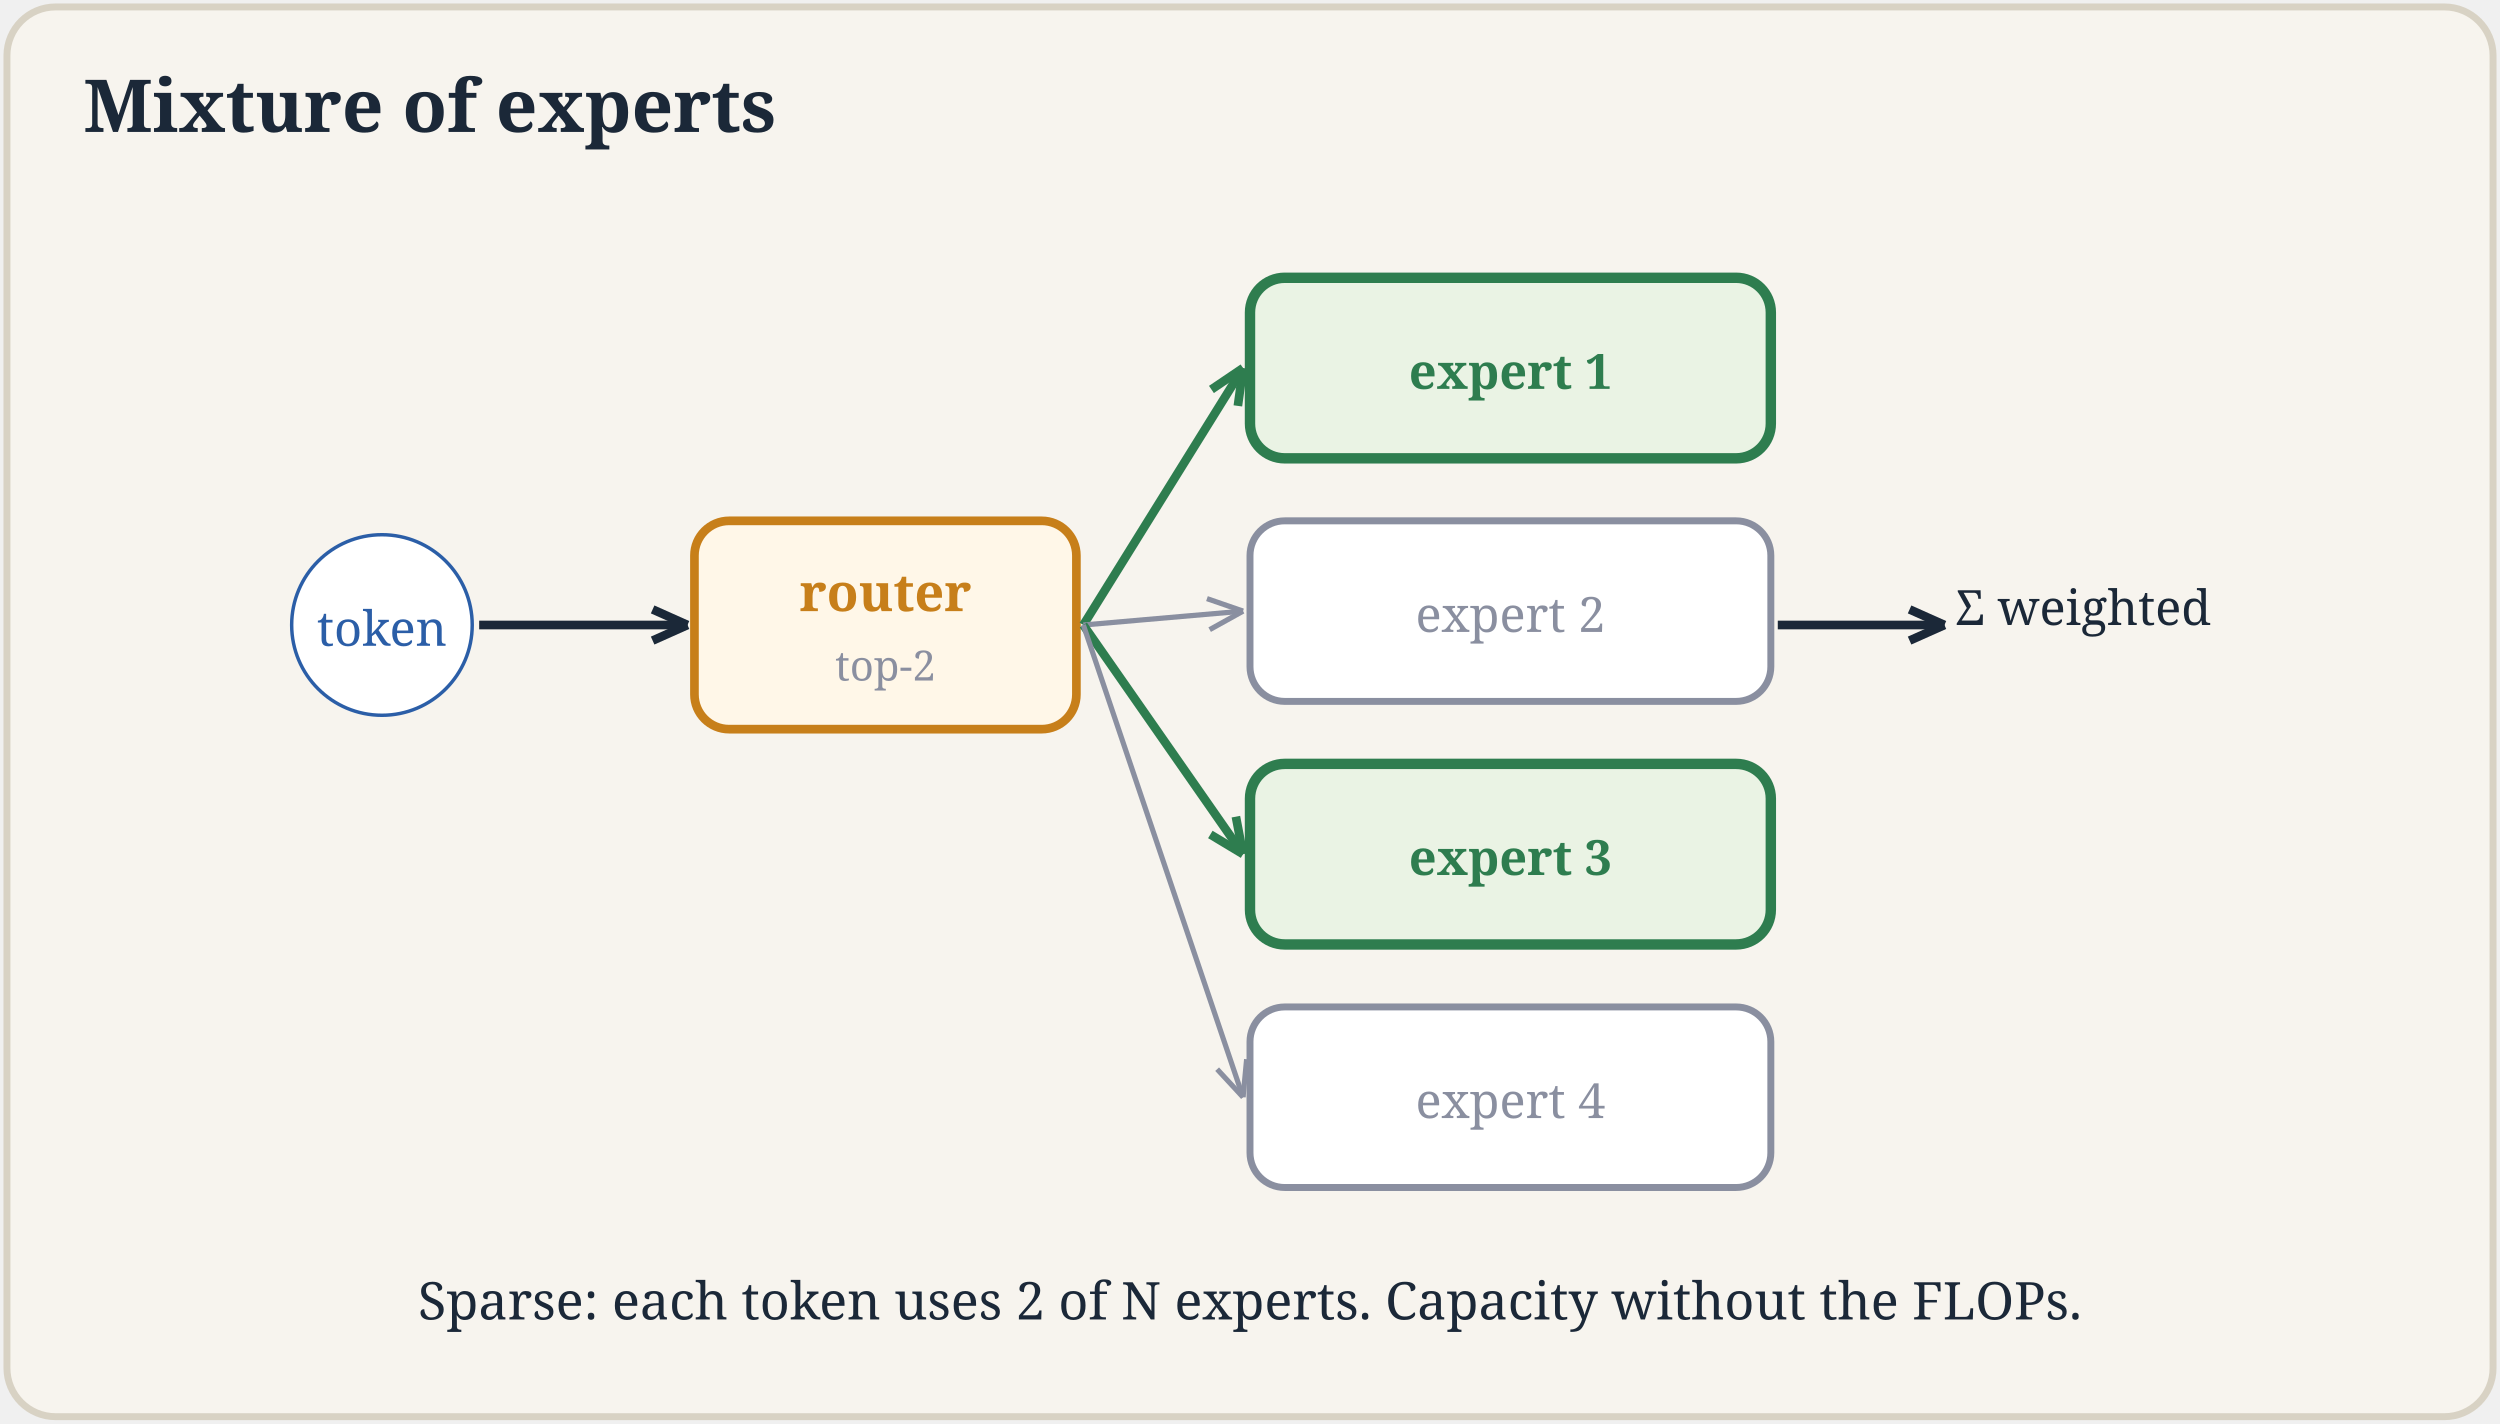
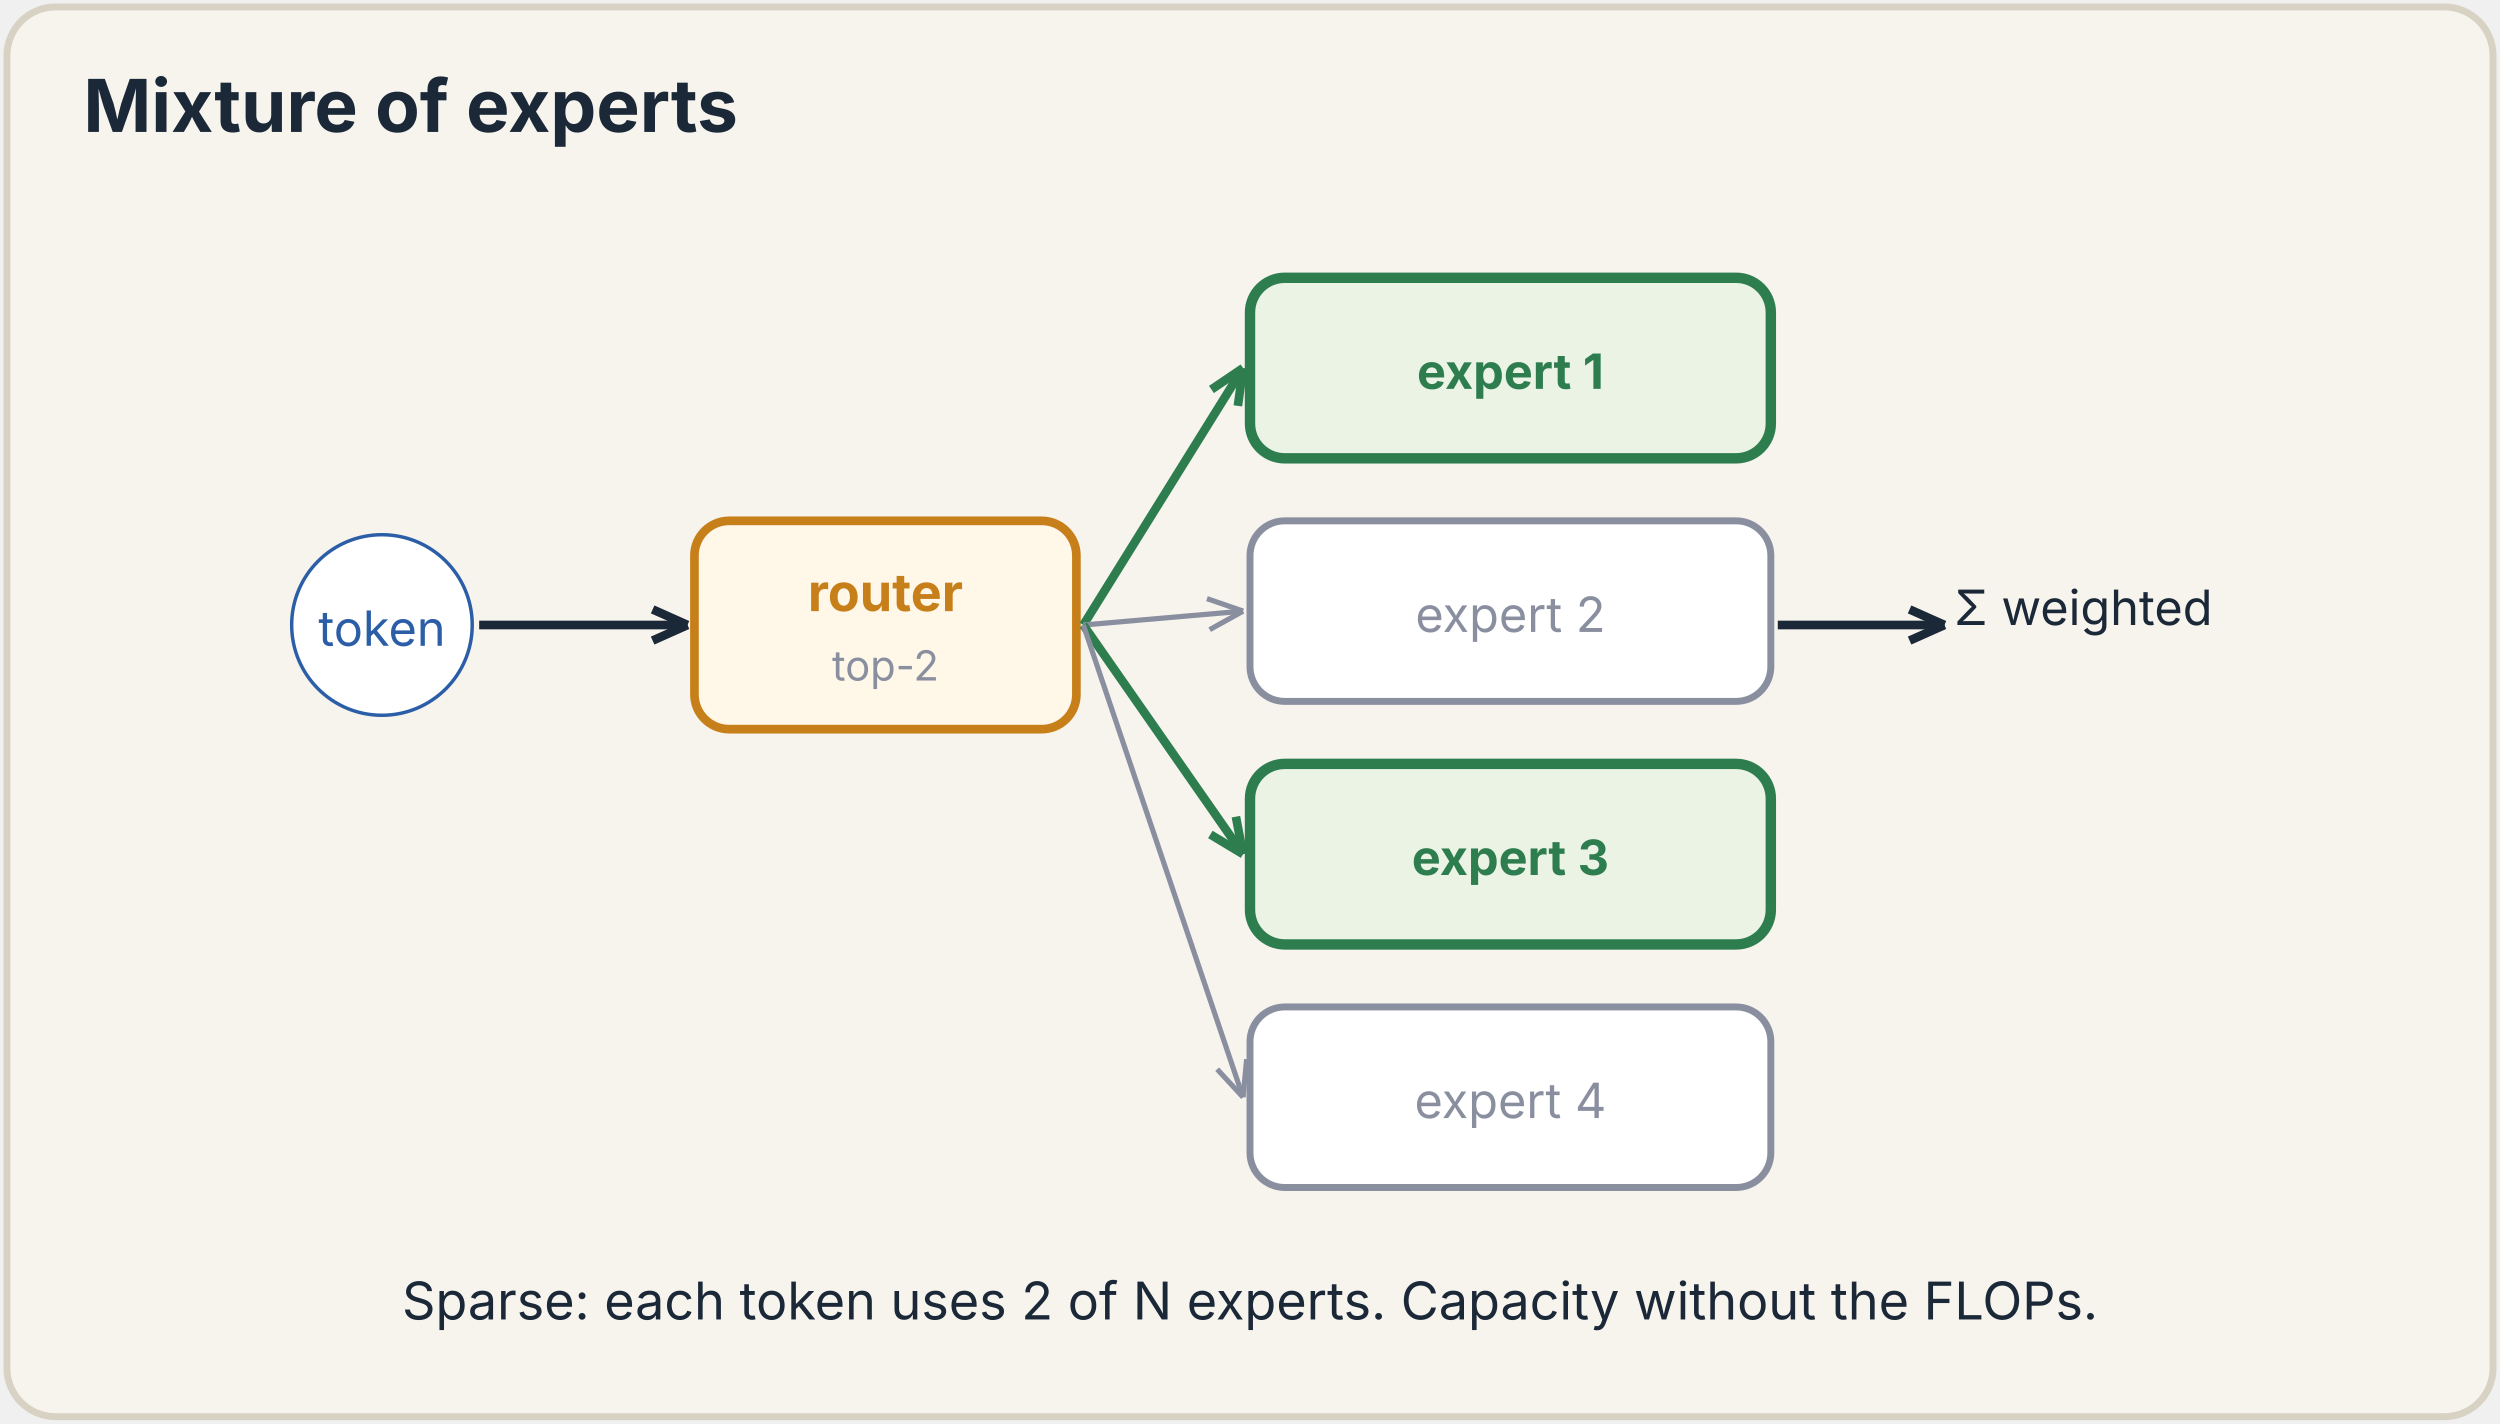
- <svg xmlns="http://www.w3.org/2000/svg" viewBox="0 0 720 410" font-family="Georgia, serif">
+ <svg xmlns="http://www.w3.org/2000/svg" viewBox="0 0 720 410" font-family="Anthropic Sans, Inter, 'Source Sans 3', 'IBM Plex Sans', sans-serif">
  <rect x="2" y="2" width="716" height="406" rx="14" fill="#F7F4EE" stroke="#D8D2C4" stroke-width="2" />
  <text x="24" y="38" font-size="21" font-weight="bold" fill="#1B2838">Mixture of experts</text>
  <circle cx="110" cy="180" r="26" fill="#FFFFFF" stroke="#2B5EA7" />
  <text x="110" y="186" font-size="14" fill="#2B5EA7" text-anchor="middle">token</text>
  <rect x="200" y="150" width="110" height="60" rx="10" fill="#FFF7E8" stroke="#C77F1A" stroke-width="2.5" />
  <text x="255" y="176" font-size="15" fill="#C77F1A" text-anchor="middle" font-weight="bold">router</text>
  <text x="255" y="196" font-size="12" fill="#8A8FA0" text-anchor="middle">top-2</text>
  <line x1="138" y1="180" x2="198" y2="180" stroke="#1B2838" stroke-width="2.5" />
  <line x1="198" y1="180" x2="187.956" y2="175.515" stroke="#1B2838" stroke-width="2.5" />
  <line x1="198" y1="180" x2="187.956" y2="184.485" stroke="#1B2838" stroke-width="2.5" />
  <rect x="360" y="80" width="150" height="52" rx="10" fill="#EAF3E4" stroke="#2E7D4F" stroke-width="3" />
  <text x="435" y="112" font-size="14" fill="#2E7D4F" text-anchor="middle" font-weight="bold">expert 1</text>
  <line x1="312" y1="180" x2="358" y2="106" stroke="#2E7D4F" stroke-width="2.5" />
  <line x1="358" y1="106" x2="348.888" y2="112.162" stroke="#2E7D4F" stroke-width="2.5" />
  <line x1="358" y1="106" x2="356.507" y2="116.898" stroke="#2E7D4F" stroke-width="2.5" />
  <rect x="360" y="150" width="150" height="52" rx="10" fill="#FFFFFF" stroke="#8A8FA0" stroke-width="2" />
  <text x="435" y="182" font-size="14" fill="#8A8FA0" text-anchor="middle">expert 2</text>
  <line x1="312" y1="180" x2="358" y2="176" stroke="#8A8FA0" stroke-width="1.5" />
  <line x1="358" y1="176" x2="347.605" y2="172.402" stroke="#8A8FA0" stroke-width="1.5" />
  <line x1="358" y1="176" x2="348.382" y2="181.339" stroke="#8A8FA0" stroke-width="1.5" />
  <rect x="360" y="220" width="150" height="52" rx="10" fill="#EAF3E4" stroke="#2E7D4F" stroke-width="3" />
  <text x="435" y="252" font-size="14" fill="#2E7D4F" text-anchor="middle" font-weight="bold">expert 3</text>
  <line x1="312" y1="180" x2="358" y2="246" stroke="#2E7D4F" stroke-width="2.5" />
  <line x1="358" y1="246" x2="355.937" y2="235.195" stroke="#2E7D4F" stroke-width="2.5" />
  <line x1="358" y1="246" x2="348.577" y2="240.325" stroke="#2E7D4F" stroke-width="2.5" />
  <rect x="360" y="290" width="150" height="52" rx="10" fill="#FFFFFF" stroke="#8A8FA0" stroke-width="2" />
  <text x="435" y="322" font-size="14" fill="#8A8FA0" text-anchor="middle">expert 4</text>
  <line x1="312" y1="180" x2="358" y2="316" stroke="#8A8FA0" stroke-width="1.5" />
  <line x1="358" y1="316" x2="359.031" y2="305.048" stroke="#8A8FA0" stroke-width="1.5" />
  <line x1="358" y1="316" x2="350.533" y2="307.923" stroke="#8A8FA0" stroke-width="1.5" />
  <text x="600" y="180" font-size="14" fill="#1B2838" text-anchor="middle">Σ weighted</text>
  <line x1="512" y1="180" x2="560" y2="180" stroke="#1B2838" stroke-width="2.5" />
  <line x1="560" y1="180" x2="549.956" y2="175.515" stroke="#1B2838" stroke-width="2.5" />
  <line x1="560" y1="180" x2="549.956" y2="184.485" stroke="#1B2838" stroke-width="2.5" />
  <text x="360" y="380" font-size="15" fill="#1B2838" text-anchor="middle">Sparse: each token uses 2 of N experts. Capacity without the FLOPs.</text>
</svg>
